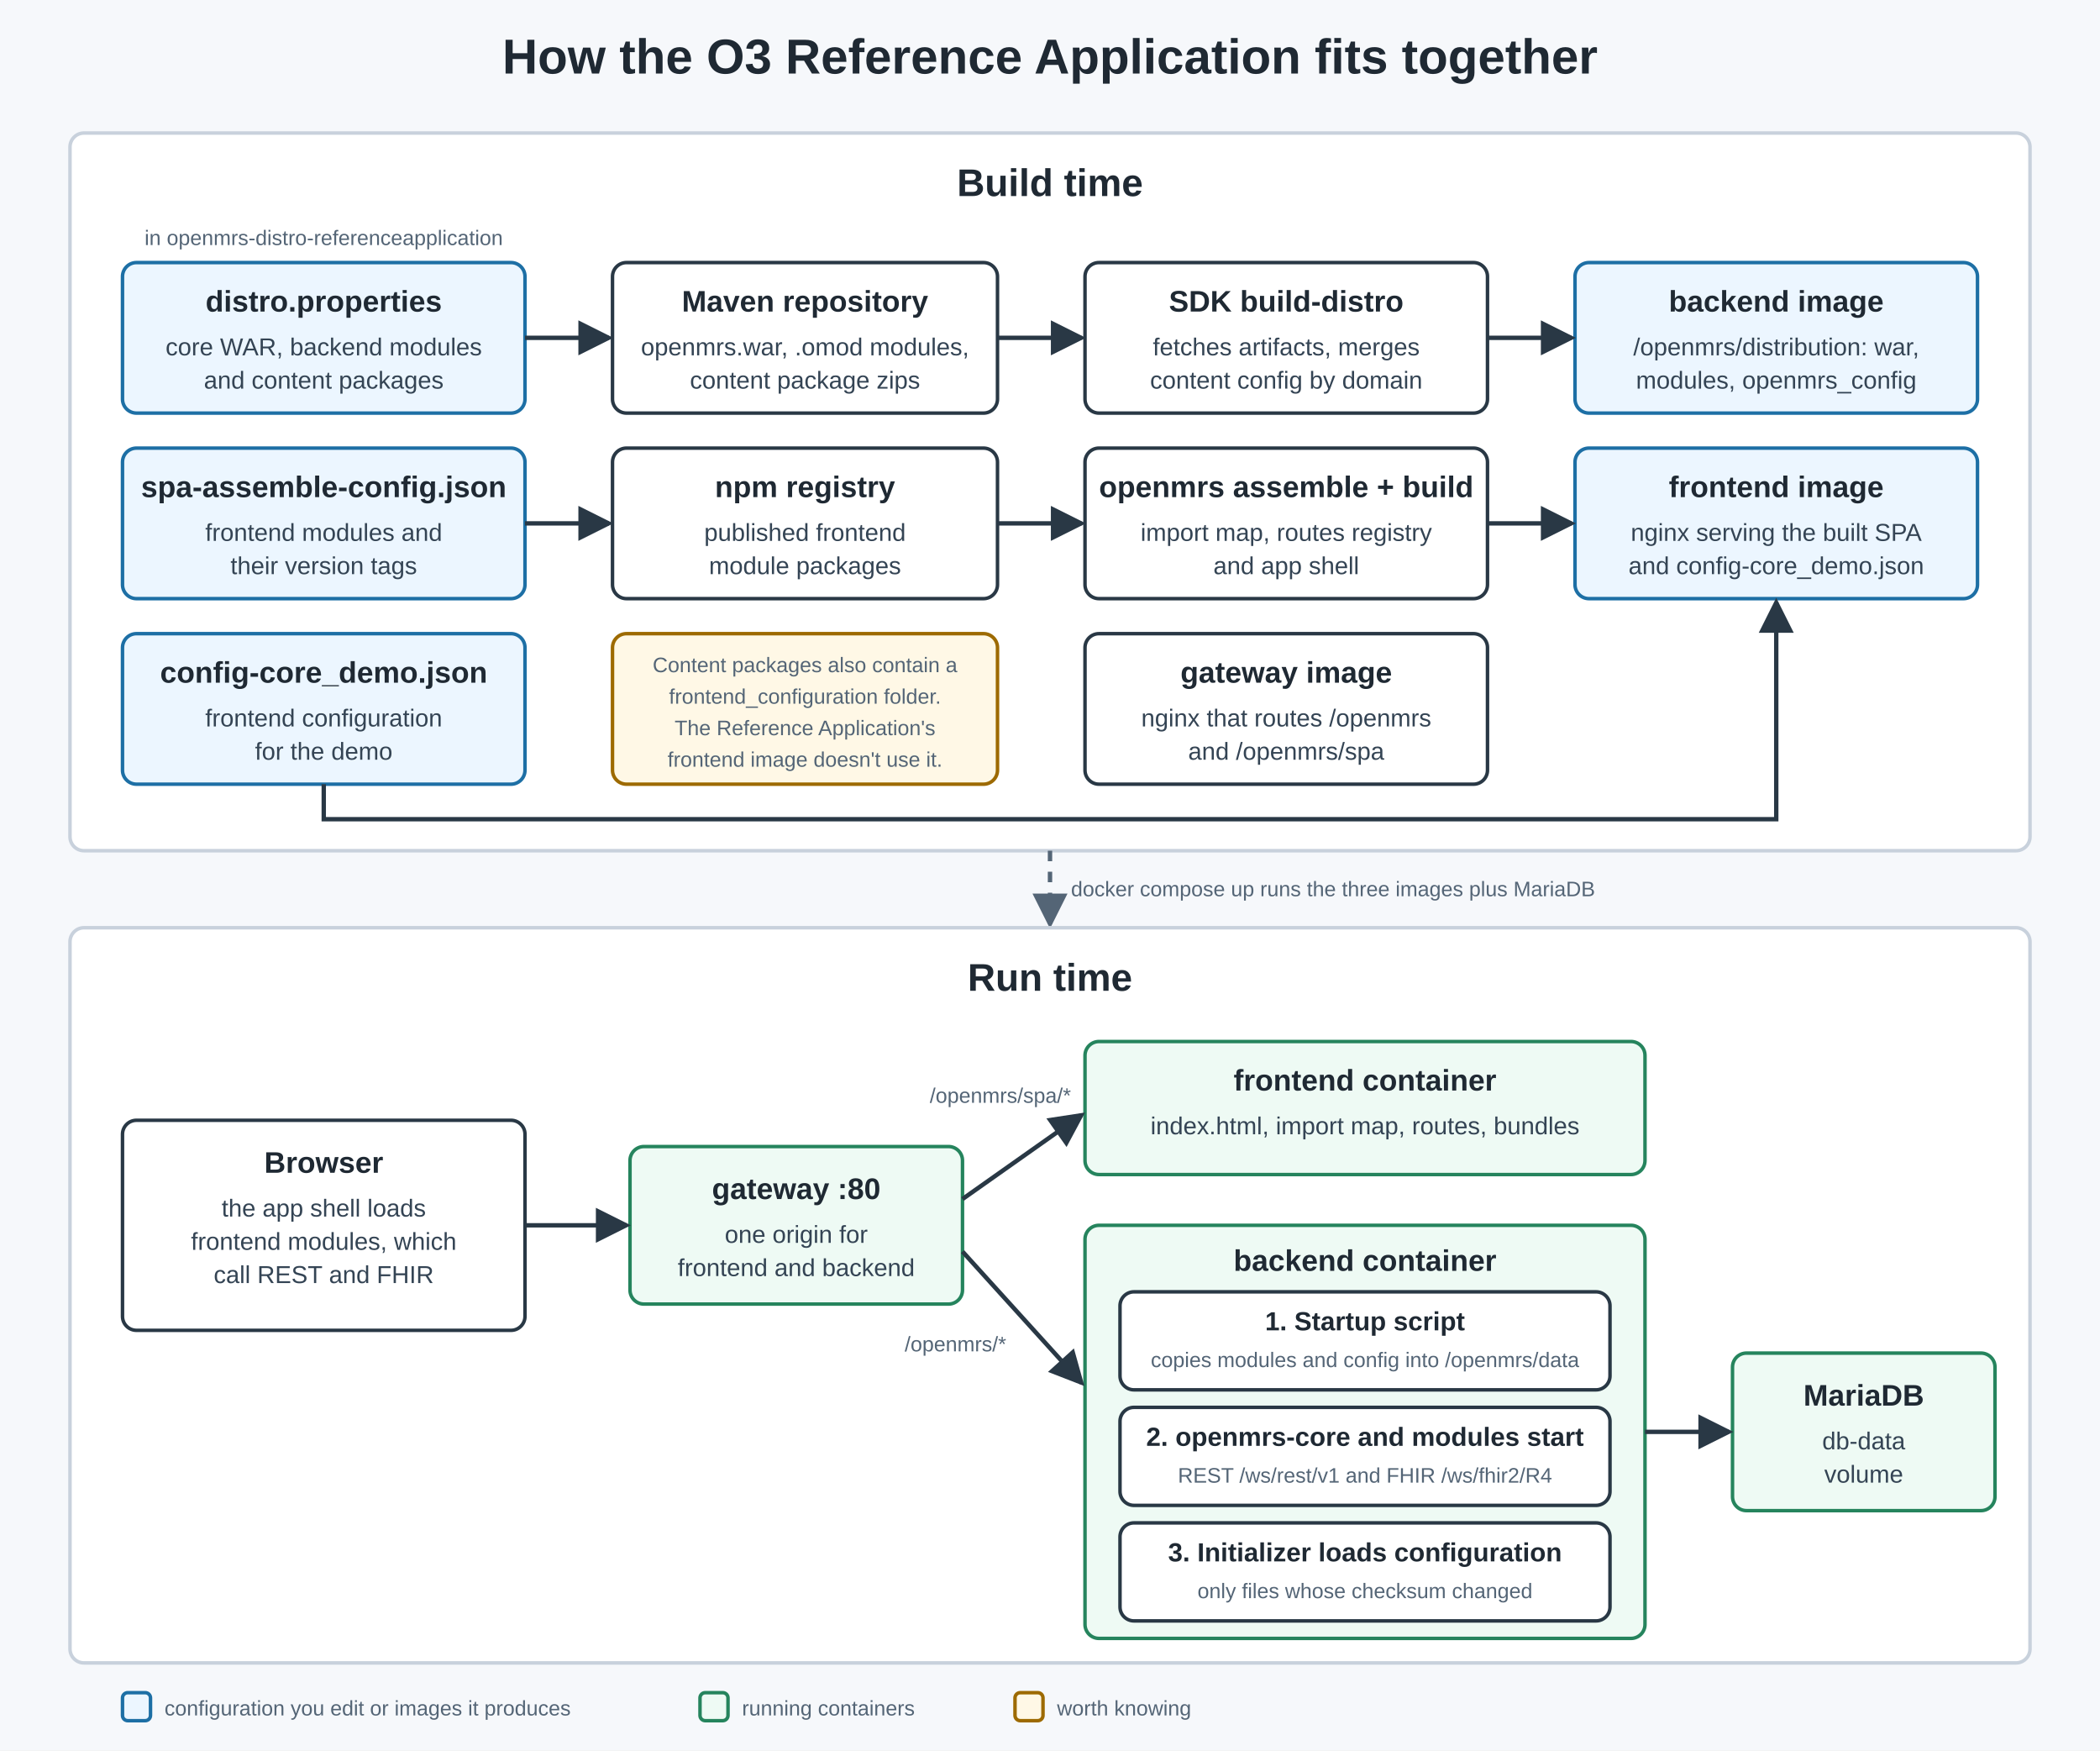
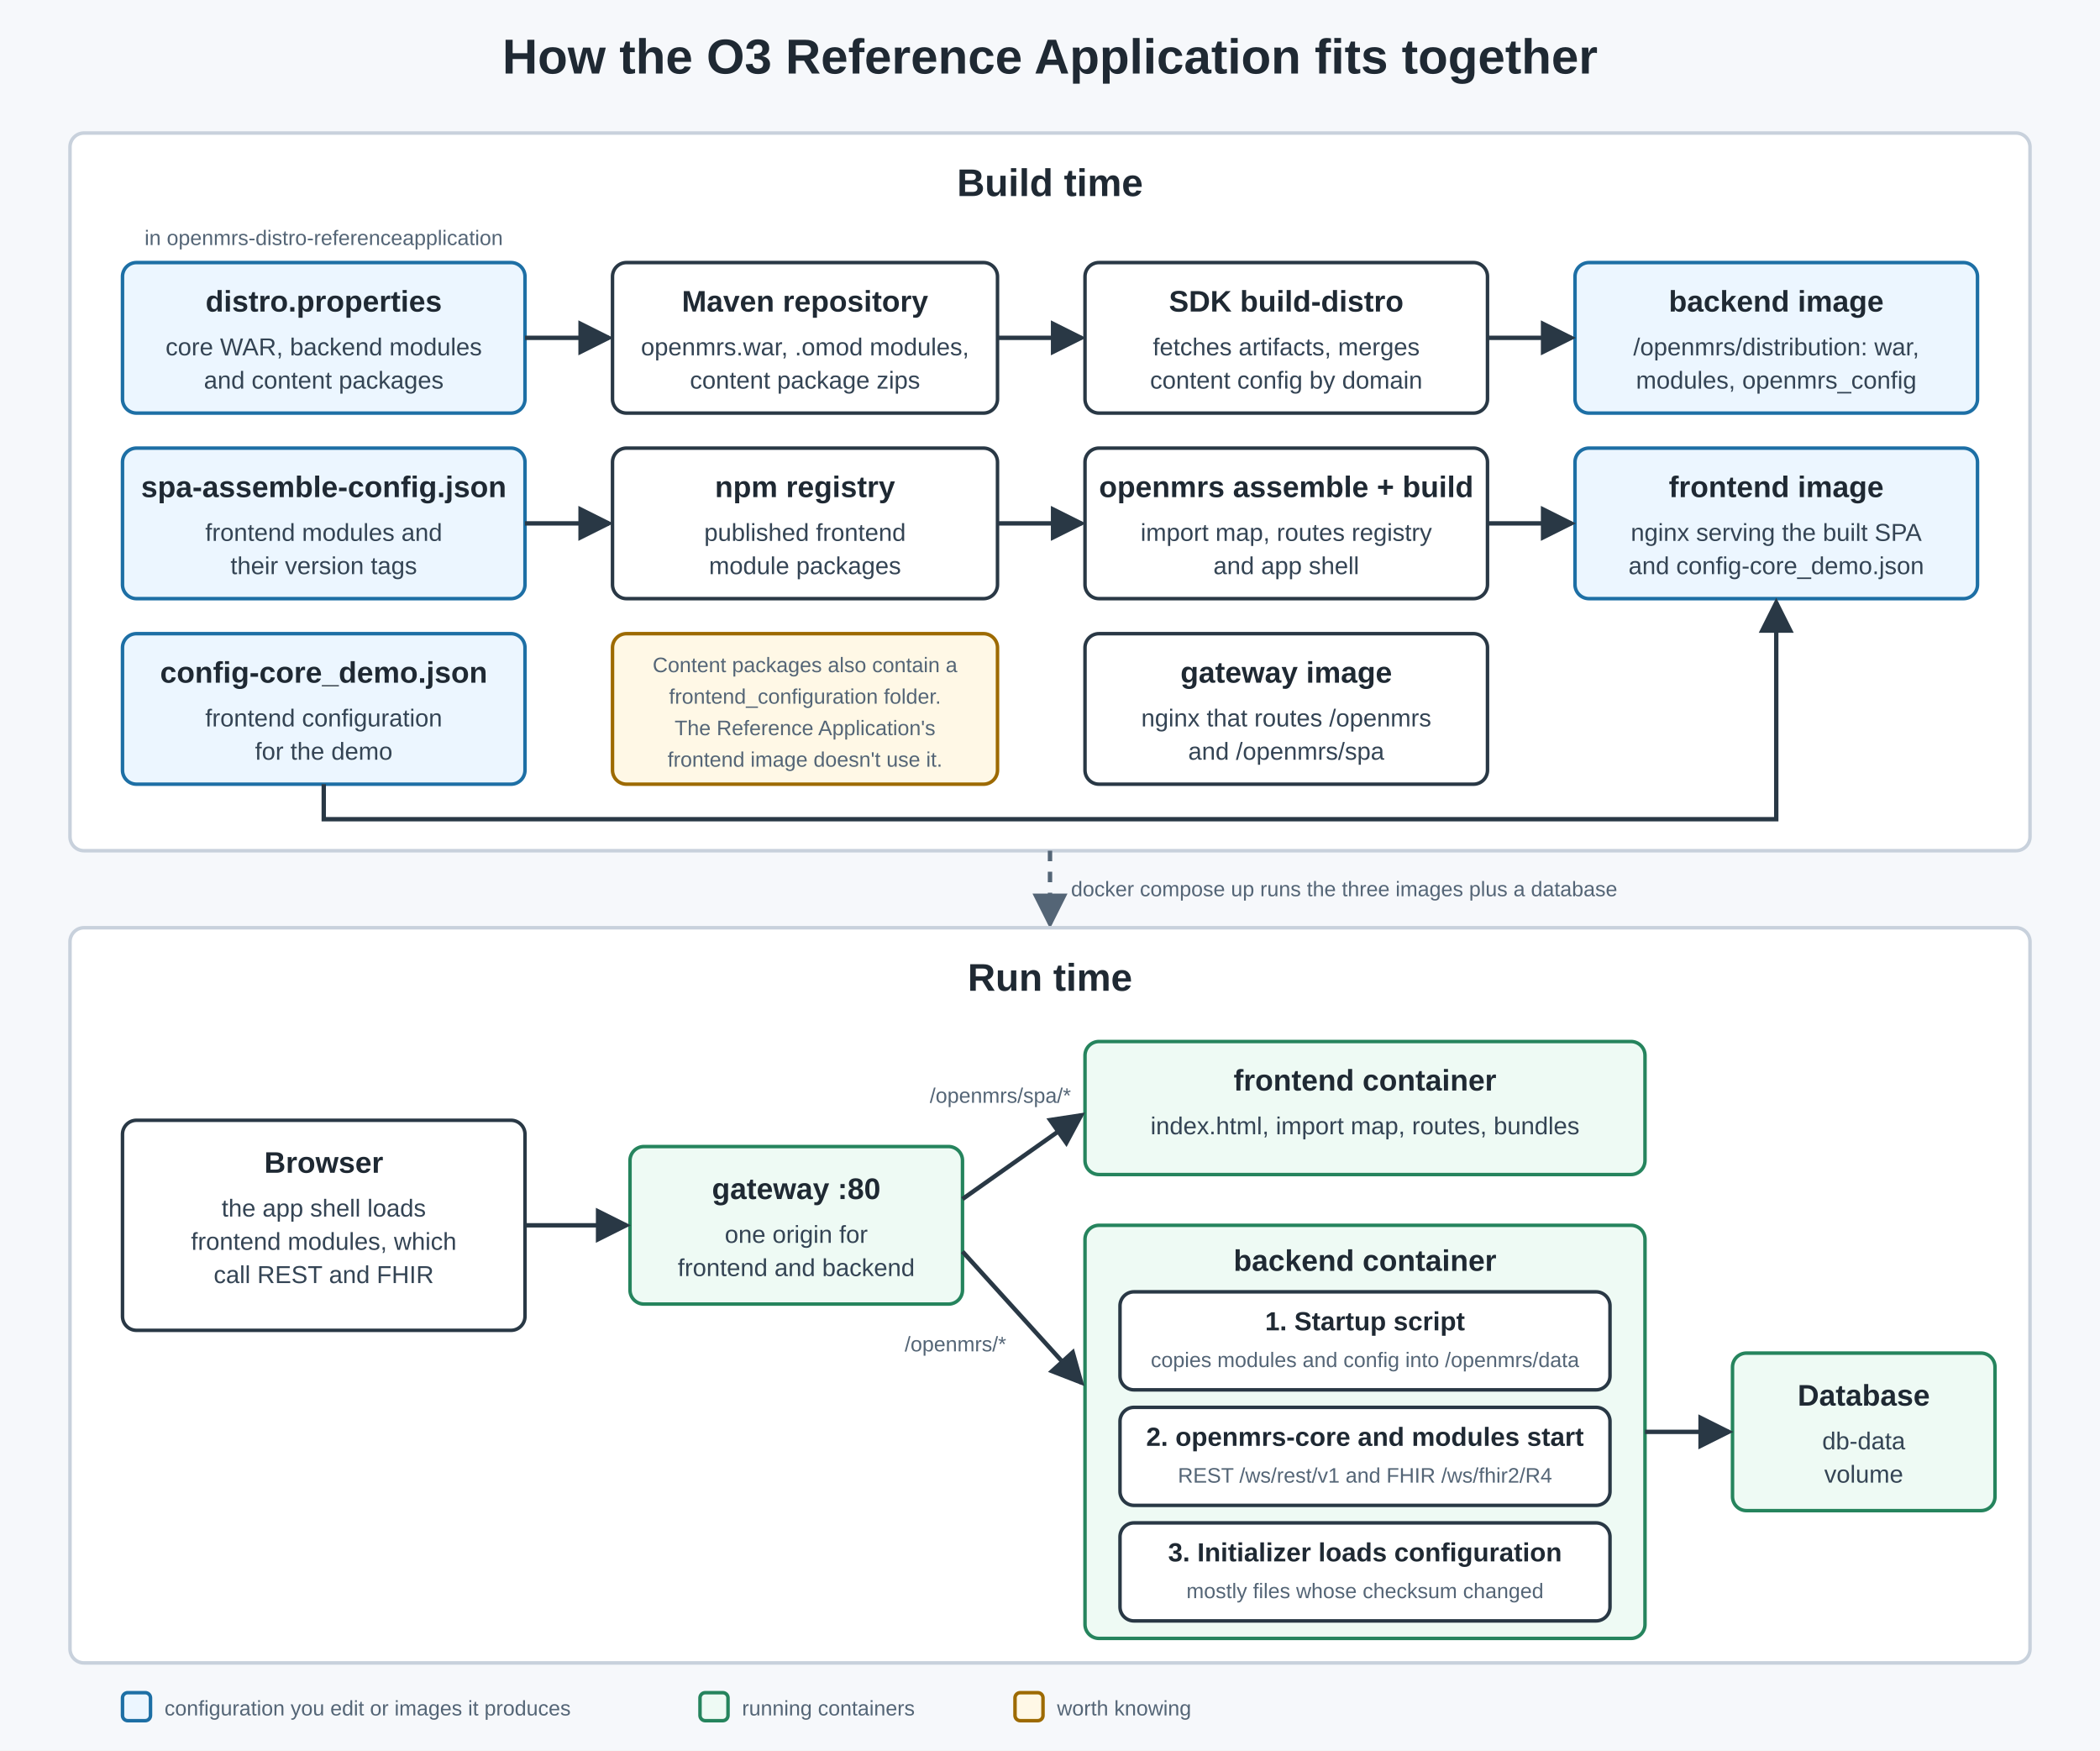
<svg xmlns="http://www.w3.org/2000/svg" width="1200" height="1000" viewBox="0 0 1200 1000" role="img" aria-labelledby="title desc">
  <defs>
    <marker id="arrow" markerWidth="8" markerHeight="8" refX="7" refY="4" orient="auto" markerUnits="strokeWidth">
      <path d="M0 0 L8 4 L0 8 Z" fill="#293845" />
    </marker>
    <marker id="arrow-dashed" markerWidth="8" markerHeight="8" refX="7" refY="4" orient="auto" markerUnits="strokeWidth">
      <path d="M0 0 L8 4 L0 8 Z" fill="#546576" />
    </marker>
    <style>
      .page { fill: #f6f8fb; }
      .panel { fill: #ffffff; stroke: #c8d1dc; stroke-width: 2; rx: 8; }
      .box { fill: #ffffff; stroke: #293845; stroke-width: 2; rx: 8; }
      .artifact { fill: #ecf6ff; stroke: #1d6fa5; }
      .runtime { fill: #eefaf4; stroke: #25845d; }
      .dev { fill: #fff8e6; stroke: #9d6a00; }
      .heading { fill: #1f2933; font: 700 22px Arial, sans-serif; }
      .title { fill: #1f2933; font: 700 28px Arial, sans-serif; }
      .label { fill: #1f2933; font: 700 17px Arial, sans-serif; }
      .small-label { fill: #1f2933; font: 700 15px Arial, sans-serif; }
      .body { fill: #344454; font: 14px Arial, sans-serif; }
      .tiny { fill: #546576; font: 12px Arial, sans-serif; }
      .arrow { fill: none; stroke: #293845; stroke-width: 2.5; marker-end: url(#arrow); }
      .dash { fill: none; stroke: #546576; stroke-width: 2.5; stroke-dasharray: 6 6; marker-end: url(#arrow-dashed); }
    </style>
  </defs>
  <rect class="page" x="0" y="0" width="1200" height="1000" />
  <text class="title" x="600" y="42" text-anchor="middle">How the O3 Reference Application fits together</text>
  <rect class="panel" x="40" y="76" width="1120" height="410" />
  <text class="heading" x="600" y="112" text-anchor="middle">Build time</text>
  <text class="tiny" x="185" y="140" text-anchor="middle">in openmrs-distro-referenceapplication</text>
  <rect class="box artifact" x="70" y="150" width="230" height="86" />
  <text class="label" x="185" y="178" text-anchor="middle">distro.properties</text>
  <text class="body" x="185" y="203" text-anchor="middle">core WAR, backend modules</text>
  <text class="body" x="185" y="222" text-anchor="middle">and content packages</text>
  <rect class="box artifact" x="70" y="256" width="230" height="86" />
  <text class="label" x="185" y="284" text-anchor="middle">spa-assemble-config.json</text>
  <text class="body" x="185" y="309" text-anchor="middle">frontend modules and</text>
  <text class="body" x="185" y="328" text-anchor="middle">their version tags</text>
  <rect class="box artifact" x="70" y="362" width="230" height="86" />
  <text class="label" x="185" y="390" text-anchor="middle">config-core_demo.json</text>
  <text class="body" x="185" y="415" text-anchor="middle">frontend configuration</text>
  <text class="body" x="185" y="434" text-anchor="middle">for the demo</text>
  <rect class="box" x="350" y="150" width="220" height="86" />
  <text class="label" x="460" y="178" text-anchor="middle">Maven repository</text>
  <text class="body" x="460" y="203" text-anchor="middle">openmrs.war, .omod modules,</text>
  <text class="body" x="460" y="222" text-anchor="middle">content package zips</text>
  <rect class="box" x="350" y="256" width="220" height="86" />
  <text class="label" x="460" y="284" text-anchor="middle">npm registry</text>
  <text class="body" x="460" y="309" text-anchor="middle">published frontend</text>
  <text class="body" x="460" y="328" text-anchor="middle">module packages</text>
  <rect class="box dev" x="350" y="362" width="220" height="86" />
  <text class="tiny" x="460" y="384" text-anchor="middle">Content packages also contain a</text>
  <text class="tiny" x="460" y="402" text-anchor="middle">frontend_configuration folder.</text>
  <text class="tiny" x="460" y="420" text-anchor="middle">The Reference Application's</text>
  <text class="tiny" x="460" y="438" text-anchor="middle">frontend image doesn't use it.</text>
  <rect class="box" x="620" y="150" width="230" height="86" />
  <text class="label" x="735" y="178" text-anchor="middle">SDK build-distro</text>
  <text class="body" x="735" y="203" text-anchor="middle">fetches artifacts, merges</text>
  <text class="body" x="735" y="222" text-anchor="middle">content config by domain</text>
  <rect class="box" x="620" y="256" width="230" height="86" />
  <text class="label" x="735" y="284" text-anchor="middle">openmrs assemble + build</text>
  <text class="body" x="735" y="309" text-anchor="middle">import map, routes registry</text>
  <text class="body" x="735" y="328" text-anchor="middle">and app shell</text>
  <rect class="box" x="620" y="362" width="230" height="86" />
  <text class="label" x="735" y="390" text-anchor="middle">gateway image</text>
  <text class="body" x="735" y="415" text-anchor="middle">nginx that routes /openmrs</text>
  <text class="body" x="735" y="434" text-anchor="middle">and /openmrs/spa</text>
  <rect class="box artifact" x="900" y="150" width="230" height="86" />
  <text class="label" x="1015" y="178" text-anchor="middle">backend image</text>
  <text class="body" x="1015" y="203" text-anchor="middle">/openmrs/distribution: war,</text>
  <text class="body" x="1015" y="222" text-anchor="middle">modules, openmrs_config</text>
  <rect class="box artifact" x="900" y="256" width="230" height="86" />
  <text class="label" x="1015" y="284" text-anchor="middle">frontend image</text>
  <text class="body" x="1015" y="309" text-anchor="middle">nginx serving the built SPA</text>
  <text class="body" x="1015" y="328" text-anchor="middle">and config-core_demo.json</text>
  <path class="arrow" d="M300 193 L348 193" />
  <path class="arrow" d="M570 193 L618 193" />
  <path class="arrow" d="M850 193 L898 193" />
  <path class="arrow" d="M300 299 L348 299" />
  <path class="arrow" d="M570 299 L618 299" />
  <path class="arrow" d="M850 299 L898 299" />
  <path class="arrow" d="M185 448 L185 468 L1015 468 L1015 344" />
  <path class="dash" d="M600 486 L600 528" />
-   <text class="tiny" x="612" y="512">docker compose up runs the three images plus MariaDB</text>
+   <text class="tiny" x="612" y="512">docker compose up runs the three images plus a database</text>
  <rect class="panel" x="40" y="530" width="1120" height="420" />
  <text class="heading" x="600" y="566" text-anchor="middle">Run time</text>
  <rect class="box" x="70" y="640" width="230" height="120" />
  <text class="label" x="185" y="670" text-anchor="middle">Browser</text>
  <text class="body" x="185" y="695" text-anchor="middle">the app shell loads</text>
  <text class="body" x="185" y="714" text-anchor="middle">frontend modules, which</text>
  <text class="body" x="185" y="733" text-anchor="middle">call REST and FHIR</text>
  <rect class="box runtime" x="360" y="655" width="190" height="90" />
  <text class="label" x="455" y="685" text-anchor="middle">gateway :80</text>
  <text class="body" x="455" y="710" text-anchor="middle">one origin for</text>
  <text class="body" x="455" y="729" text-anchor="middle">frontend and backend</text>
  <rect class="box runtime" x="620" y="595" width="320" height="76" />
  <text class="label" x="780" y="623" text-anchor="middle">frontend container</text>
  <text class="body" x="780" y="648" text-anchor="middle">index.html, import map, routes, bundles</text>
  <rect class="panel runtime" x="620" y="700" width="320" height="236" />
  <text class="label" x="780" y="726" text-anchor="middle">backend container</text>
  <rect class="box" x="640" y="738" width="280" height="56" />
  <text class="small-label" x="780" y="760" text-anchor="middle">1. Startup script</text>
  <text class="tiny" x="780" y="781" text-anchor="middle">copies modules and config into /openmrs/data</text>
  <rect class="box" x="640" y="804" width="280" height="56" />
  <text class="small-label" x="780" y="826" text-anchor="middle">2. openmrs-core and modules start</text>
  <text class="tiny" x="780" y="847" text-anchor="middle">REST /ws/rest/v1 and FHIR /ws/fhir2/R4</text>
  <rect class="box" x="640" y="870" width="280" height="56" />
  <text class="small-label" x="780" y="892" text-anchor="middle">3. Initializer loads configuration</text>
-   <text class="tiny" x="780" y="913" text-anchor="middle">only files whose checksum changed</text>
+   <text class="tiny" x="780" y="913" text-anchor="middle">mostly files whose checksum changed</text>
  <rect class="box runtime" x="990" y="773" width="150" height="90" />
-   <text class="label" x="1065" y="803" text-anchor="middle">MariaDB</text>
+   <text class="label" x="1065" y="803" text-anchor="middle">Database</text>
  <text class="body" x="1065" y="828" text-anchor="middle">db-data</text>
  <text class="body" x="1065" y="847" text-anchor="middle">volume</text>
  <path class="arrow" d="M300 700 L358 700" />
  <path class="arrow" d="M550 685 L618 637" />
  <text class="tiny" x="612" y="630" text-anchor="end">/openmrs/spa/*</text>
  <path class="arrow" d="M550 715 L618 790" />
  <text class="tiny" x="575" y="772" text-anchor="end">/openmrs/*</text>
  <path class="arrow" d="M940 818 L988 818" />
  <rect class="box artifact" x="70" y="967" width="16" height="16" style="rx: 3" />
  <text class="tiny" x="94" y="980">configuration you edit or images it produces</text>
  <rect class="box runtime" x="400" y="967" width="16" height="16" style="rx: 3" />
  <text class="tiny" x="424" y="980">running containers</text>
  <rect class="box dev" x="580" y="967" width="16" height="16" style="rx: 3" />
  <text class="tiny" x="604" y="980">worth knowing</text>
</svg>
